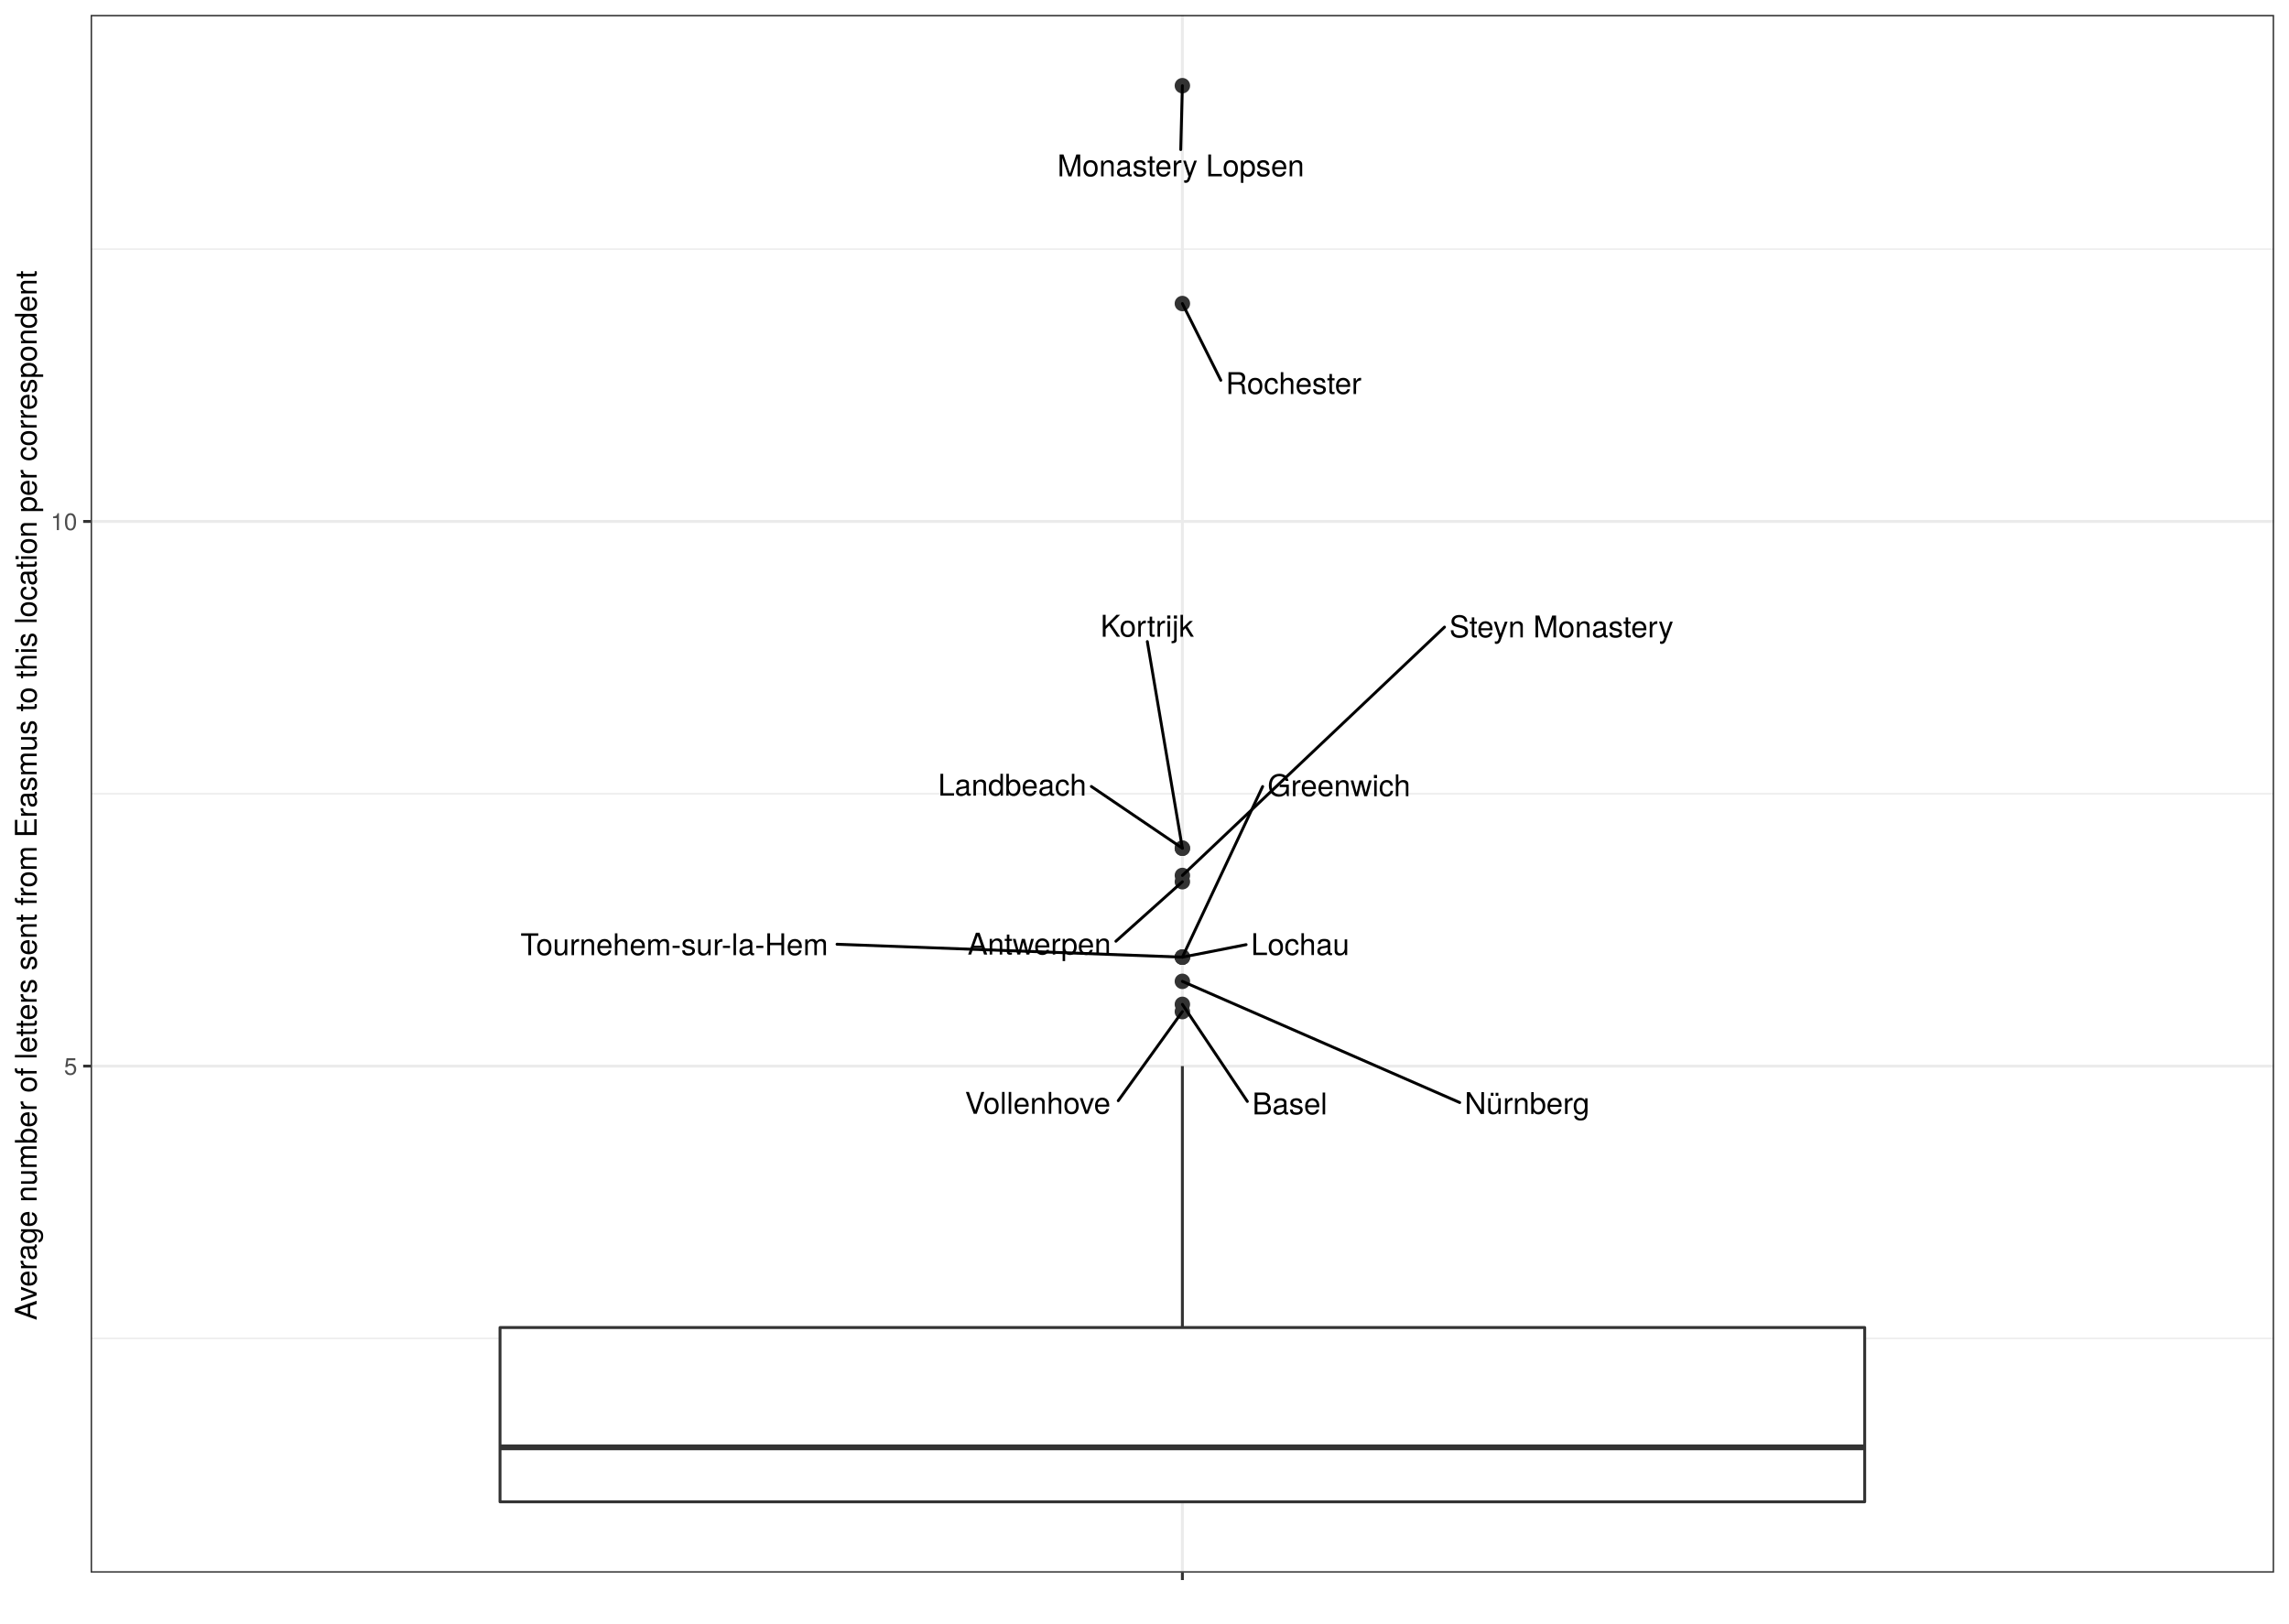
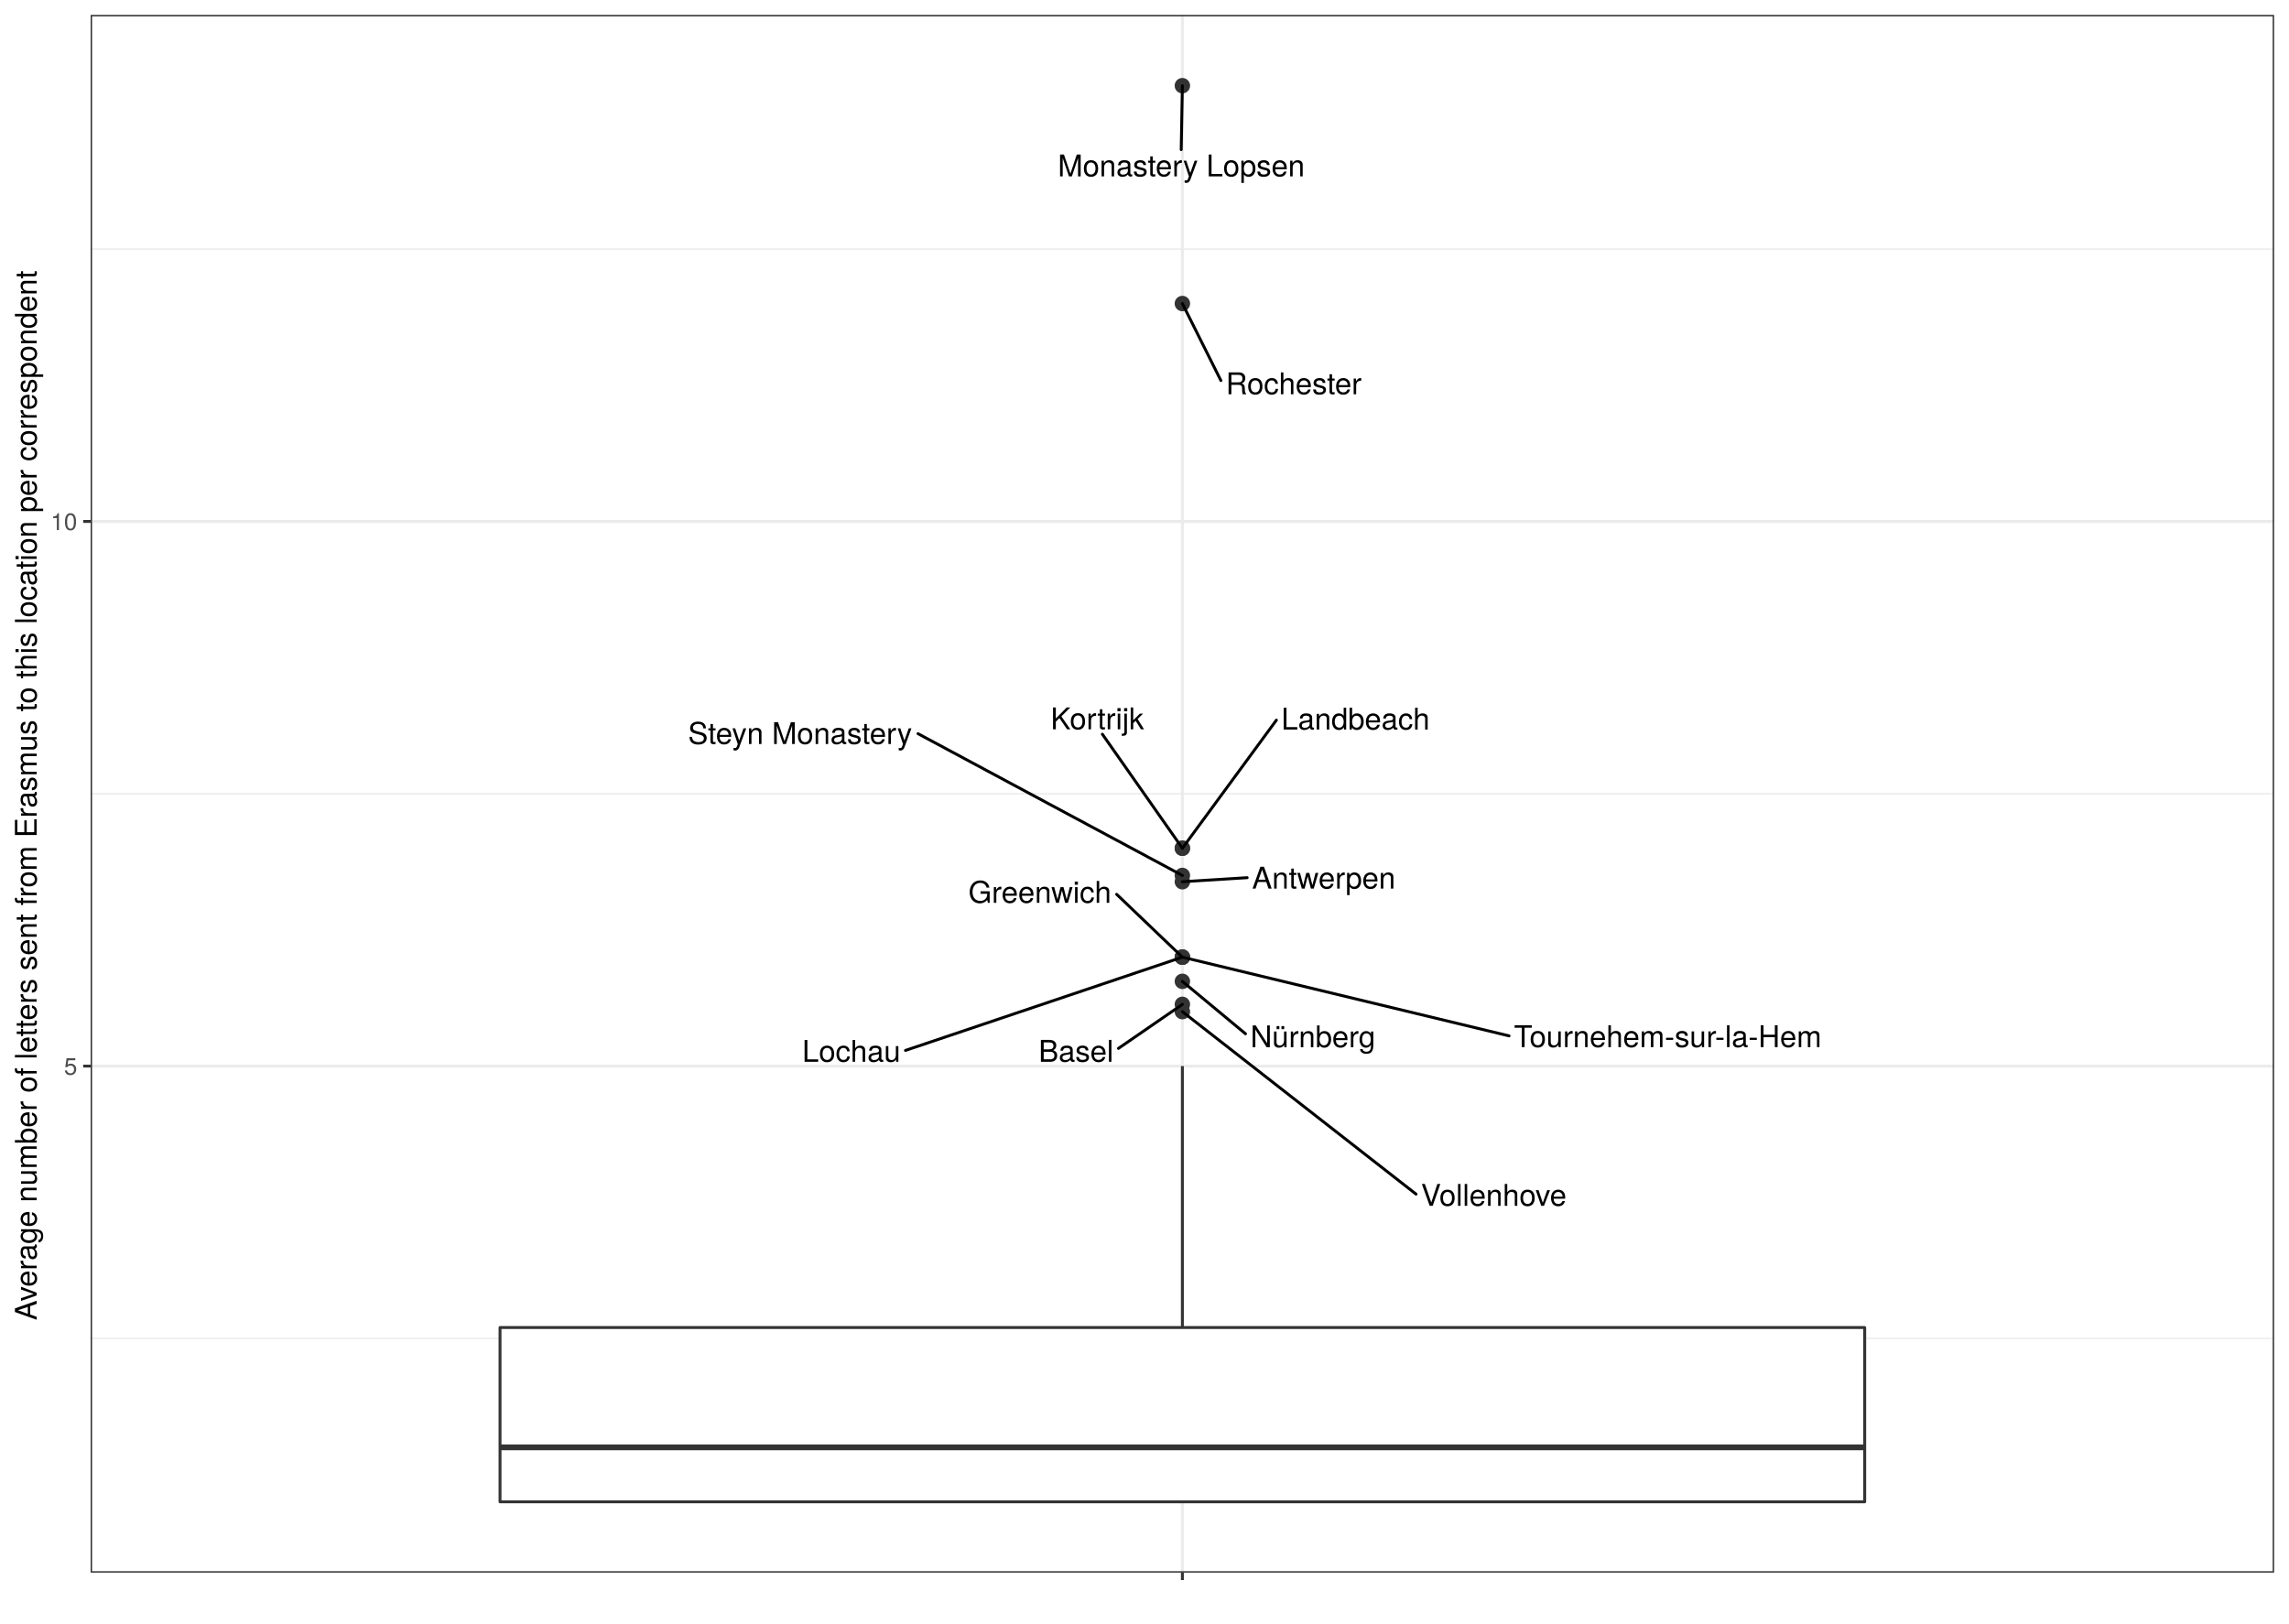
<svg xmlns="http://www.w3.org/2000/svg" viewBox="0 0 842.40 597.60">
  <defs>
    <style type="text/css">
    line, polyline, polygon, path, rect, circle {
      fill: none;
      stroke: #000000;
      stroke-linecap: round;
      stroke-linejoin: round;
      stroke-miterlimit: 10.00;
    }
  </style>
  </defs>
  <rect width="100%" height="100%" style="stroke: none; fill: #FFFFFF;" />
  <rect x="0.00" y="-0" width="842.40" height="597.60" style="stroke-width: 1.07; stroke: #FFFFFF; fill: #FFFFFF;" />
  <defs>
    <clipPath id="cpMzMuMzV8ODM2LjkyfDU3OC44Nnw1LjQ4">
      <rect x="33.35" y="5.48" width="803.57" height="573.38" />
    </clipPath>
  </defs>
  <rect x="33.35" y="5.48" width="803.57" height="573.38" style="stroke-width: 1.07; stroke: none; fill: #FFFFFF;" clip-path="url(#cpMzMuMzV8ODM2LjkyfDU3OC44Nnw1LjQ4)" />
  <polyline points="33.35,492.65 836.92,492.65 " style="stroke-width: 0.53; stroke: #EBEBEB; stroke-linecap: butt;" clip-path="url(#cpMzMuMzV8ODM2LjkyfDU3OC44Nnw1LjQ4)" />
  <polyline points="33.35,292.17 836.92,292.17 " style="stroke-width: 0.53; stroke: #EBEBEB; stroke-linecap: butt;" clip-path="url(#cpMzMuMzV8ODM2LjkyfDU3OC44Nnw1LjQ4)" />
  <polyline points="33.35,91.69 836.92,91.69 " style="stroke-width: 0.53; stroke: #EBEBEB; stroke-linecap: butt;" clip-path="url(#cpMzMuMzV8ODM2LjkyfDU3OC44Nnw1LjQ4)" />
  <polyline points="33.35,392.41 836.92,392.41 " style="stroke-width: 1.07; stroke: #EBEBEB; stroke-linecap: butt;" clip-path="url(#cpMzMuMzV8ODM2LjkyfDU3OC44Nnw1LjQ4)" />
  <polyline points="33.35,191.93 836.92,191.93 " style="stroke-width: 1.07; stroke: #EBEBEB; stroke-linecap: butt;" clip-path="url(#cpMzMuMzV8ODM2LjkyfDU3OC44Nnw1LjQ4)" />
  <polyline points="435.14,578.86 435.14,5.48 " style="stroke-width: 1.07; stroke: #EBEBEB; stroke-linecap: butt;" clip-path="url(#cpMzMuMzV8ODM2LjkyfDU3OC44Nnw1LjQ4)" />
  <circle cx="435.14" cy="369.69" r="2.49" style="stroke-width: 0.71; stroke: #333333; fill: #333333;" clip-path="url(#cpMzMuMzV8ODM2LjkyfDU3OC44Nnw1LjQ4)" />
  <circle cx="435.14" cy="324.55" r="2.49" style="stroke-width: 0.71; stroke: #333333; fill: #333333;" clip-path="url(#cpMzMuMzV8ODM2LjkyfDU3OC44Nnw1LjQ4)" />
  <circle cx="435.14" cy="361.22" r="2.49" style="stroke-width: 0.71; stroke: #333333; fill: #333333;" clip-path="url(#cpMzMuMzV8ODM2LjkyfDU3OC44Nnw1LjQ4)" />
  <circle cx="435.14" cy="352.31" r="2.49" style="stroke-width: 0.71; stroke: #333333; fill: #333333;" clip-path="url(#cpMzMuMzV8ODM2LjkyfDU3OC44Nnw1LjQ4)" />
  <circle cx="435.14" cy="322.24" r="2.49" style="stroke-width: 0.71; stroke: #333333; fill: #333333;" clip-path="url(#cpMzMuMzV8ODM2LjkyfDU3OC44Nnw1LjQ4)" />
  <circle cx="435.14" cy="352.31" r="2.49" style="stroke-width: 0.71; stroke: #333333; fill: #333333;" clip-path="url(#cpMzMuMzV8ODM2LjkyfDU3OC44Nnw1LjQ4)" />
  <circle cx="435.14" cy="352.31" r="2.49" style="stroke-width: 0.71; stroke: #333333; fill: #333333;" clip-path="url(#cpMzMuMzV8ODM2LjkyfDU3OC44Nnw1LjQ4)" />
  <circle cx="435.14" cy="372.36" r="2.49" style="stroke-width: 0.71; stroke: #333333; fill: #333333;" clip-path="url(#cpMzMuMzV8ODM2LjkyfDU3OC44Nnw1LjQ4)" />
  <circle cx="435.14" cy="312.22" r="2.49" style="stroke-width: 0.71; stroke: #333333; fill: #333333;" clip-path="url(#cpMzMuMzV8ODM2LjkyfDU3OC44Nnw1LjQ4)" />
  <circle cx="435.14" cy="312.22" r="2.49" style="stroke-width: 0.71; stroke: #333333; fill: #333333;" clip-path="url(#cpMzMuMzV8ODM2LjkyfDU3OC44Nnw1LjQ4)" />
  <circle cx="435.14" cy="31.54" r="2.49" style="stroke-width: 0.71; stroke: #333333; fill: #333333;" clip-path="url(#cpMzMuMzV8ODM2LjkyfDU3OC44Nnw1LjQ4)" />
  <circle cx="435.14" cy="111.73" r="2.49" style="stroke-width: 0.71; stroke: #333333; fill: #333333;" clip-path="url(#cpMzMuMzV8ODM2LjkyfDU3OC44Nnw1LjQ4)" />
  <line x1="435.14" y1="488.64" x2="435.14" y2="392.41" style="stroke-width: 1.07; stroke: #333333; stroke-linecap: butt;" clip-path="url(#cpMzMuMzV8ODM2LjkyfDU3OC44Nnw1LjQ4)" />
  <line x1="435.14" y1="552.79" x2="435.14" y2="552.79" style="stroke-width: 1.07; stroke: #333333; stroke-linecap: butt;" clip-path="url(#cpMzMuMzV8ODM2LjkyfDU3OC44Nnw1LjQ4)" />
  <polygon points="184.02,488.64 184.02,552.79 686.25,552.79 686.25,488.64 184.02,488.64 " style="stroke-width: 1.07; stroke: #333333; fill: #FFFFFF;" clip-path="url(#cpMzMuMzV8ODM2LjkyfDU3OC44Nnw1LjQ4)" />
  <line x1="184.02" y1="532.74" x2="686.25" y2="532.74" style="stroke-width: 2.13; stroke: #333333; stroke-linecap: butt;" clip-path="url(#cpMzMuMzV8ODM2LjkyfDU3OC44Nnw1LjQ4)" />
-   <line x1="459.05" y1="405.42" x2="435.14" y2="369.69" style="stroke-width: 1.07;" clip-path="url(#cpMzMuMzV8ODM2LjkyfDU3OC44Nnw1LjQ4)" />
+   <line x1="411.61" y1="385.89" x2="435.14" y2="369.69" style="stroke-width: 1.07;" clip-path="url(#cpMzMuMzV8ODM2LjkyfDU3OC44Nnw1LjQ4)" />
  <g clip-path="url(#cpMzMuMzV8ODM2LjkyfDU3OC44Nnw1LjQ4)">
-     <text x="460.85" y="410.19" style="font-size: 11.04px; font-family: TeX Gyre Heros;" textLength="27.61px" lengthAdjust="spacingAndGlyphs">Basel</text>
+     <text x="382.20" y="390.82" style="font-size: 11.04px; font-family: TeX Gyre Heros;" textLength="27.61px" lengthAdjust="spacingAndGlyphs">Basel</text>
  </g>
-   <line x1="410.67" y1="346.45" x2="435.14" y2="324.55" style="stroke-width: 1.07;" clip-path="url(#cpMzMuMzV8ODM2LjkyfDU3OC44Nnw1LjQ4)" />
+   <line x1="458.98" y1="323.06" x2="435.14" y2="324.55" style="stroke-width: 1.07;" clip-path="url(#cpMzMuMzV8ODM2LjkyfDU3OC44Nnw1LjQ4)" />
  <g clip-path="url(#cpMzMuMzV8ODM2LjkyfDU3OC44Nnw1LjQ4)">
-     <text x="356.10" y="351.36" style="font-size: 11.04px; font-family: TeX Gyre Heros;" textLength="52.77px" lengthAdjust="spacingAndGlyphs">Antwerpen</text>
+     <text x="460.78" y="327.08" style="font-size: 11.04px; font-family: TeX Gyre Heros;" textLength="52.77px" lengthAdjust="spacingAndGlyphs">Antwerpen</text>
  </g>
-   <line x1="537.20" y1="405.82" x2="435.14" y2="361.22" style="stroke-width: 1.07;" clip-path="url(#cpMzMuMzV8ODM2LjkyfDU3OC44Nnw1LjQ4)" />
+   <line x1="458.38" y1="380.52" x2="435.14" y2="361.22" style="stroke-width: 1.07;" clip-path="url(#cpMzMuMzV8ODM2LjkyfDU3OC44Nnw1LjQ4)" />
  <g clip-path="url(#cpMzMuMzV8ODM2LjkyfDU3OC44Nnw1LjQ4)">
-     <text x="539.00" y="410.04" style="font-size: 11.04px; font-family: TeX Gyre Heros;" textLength="46.01px" lengthAdjust="spacingAndGlyphs">Nürnberg</text>
+     <text x="460.18" y="385.48" style="font-size: 11.04px; font-family: TeX Gyre Heros;" textLength="46.01px" lengthAdjust="spacingAndGlyphs">Nürnberg</text>
  </g>
-   <line x1="464.68" y1="289.51" x2="435.14" y2="352.31" style="stroke-width: 1.07;" clip-path="url(#cpMzMuMzV8ODM2LjkyfDU3OC44Nnw1LjQ4)" />
+   <line x1="410.95" y1="329.18" x2="435.14" y2="352.31" style="stroke-width: 1.07;" clip-path="url(#cpMzMuMzV8ODM2LjkyfDU3OC44Nnw1LjQ4)" />
  <g clip-path="url(#cpMzMuMzV8ODM2LjkyfDU3OC44Nnw1LjQ4)">
-     <text x="466.48" y="293.06" style="font-size: 11.04px; font-family: TeX Gyre Heros;" textLength="52.76px" lengthAdjust="spacingAndGlyphs">Greenwich</text>
+     <text x="356.39" y="332.32" style="font-size: 11.04px; font-family: TeX Gyre Heros;" textLength="52.76px" lengthAdjust="spacingAndGlyphs">Greenwich</text>
  </g>
-   <line x1="531.61" y1="230.82" x2="435.14" y2="322.24" style="stroke-width: 1.07;" clip-path="url(#cpMzMuMzV8ODM2LjkyfDU3OC44Nnw1LjQ4)" />
+   <line x1="337.85" y1="270.06" x2="435.14" y2="322.24" style="stroke-width: 1.07;" clip-path="url(#cpMzMuMzV8ODM2LjkyfDU3OC44Nnw1LjQ4)" />
  <g clip-path="url(#cpMzMuMzV8ODM2LjkyfDU3OC44Nnw1LjQ4)">
-     <text x="533.41" y="234.61" style="font-size: 11.04px; font-family: TeX Gyre Heros;" textLength="82.83px" lengthAdjust="spacingAndGlyphs">Steyn Monastery</text>
+     <text x="253.22" y="273.86" style="font-size: 11.04px; font-family: TeX Gyre Heros;" textLength="82.83px" lengthAdjust="spacingAndGlyphs">Steyn Monastery</text>
  </g>
-   <line x1="308.05" y1="347.56" x2="435.14" y2="352.31" style="stroke-width: 1.07;" clip-path="url(#cpMzMuMzV8ODM2LjkyfDU3OC44Nnw1LjQ4)" />
+   <line x1="555.37" y1="381.29" x2="435.14" y2="352.31" style="stroke-width: 1.07;" clip-path="url(#cpMzMuMzV8ODM2LjkyfDU3OC44Nnw1LjQ4)" />
  <g clip-path="url(#cpMzMuMzV8ODM2LjkyfDU3OC44Nnw1LjQ4)">
-     <text x="191.55" y="351.58" style="font-size: 11.04px; font-family: TeX Gyre Heros;" textLength="114.70px" lengthAdjust="spacingAndGlyphs">Tournehem-sur-la-Hem</text>
+     <text x="557.17" y="385.43" style="font-size: 11.04px; font-family: TeX Gyre Heros;" textLength="114.70px" lengthAdjust="spacingAndGlyphs">Tournehem-sur-la-Hem</text>
  </g>
-   <line x1="458.59" y1="347.71" x2="435.14" y2="352.31" style="stroke-width: 1.07;" clip-path="url(#cpMzMuMzV8ODM2LjkyfDU3OC44Nnw1LjQ4)" />
+   <line x1="333.23" y1="386.64" x2="435.14" y2="352.31" style="stroke-width: 1.07;" clip-path="url(#cpMzMuMzV8ODM2LjkyfDU3OC44Nnw1LjQ4)" />
  <g clip-path="url(#cpMzMuMzV8ODM2LjkyfDU3OC44Nnw1LjQ4)">
-     <text x="460.39" y="351.55" style="font-size: 11.04px; font-family: TeX Gyre Heros;" textLength="36.21px" lengthAdjust="spacingAndGlyphs">Lochau</text>
+     <text x="295.22" y="390.83" style="font-size: 11.04px; font-family: TeX Gyre Heros;" textLength="36.21px" lengthAdjust="spacingAndGlyphs">Lochau</text>
  </g>
-   <line x1="411.54" y1="405.15" x2="435.14" y2="372.36" style="stroke-width: 1.07;" clip-path="url(#cpMzMuMzV8ODM2LjkyfDU3OC44Nnw1LjQ4)" />
+   <line x1="521.14" y1="439.54" x2="435.14" y2="372.36" style="stroke-width: 1.07;" clip-path="url(#cpMzMuMzV8ODM2LjkyfDU3OC44Nnw1LjQ4)" />
  <g clip-path="url(#cpMzMuMzV8ODM2LjkyfDU3OC44Nnw1LjQ4)">
-     <text x="355.13" y="409.97" style="font-size: 11.04px; font-family: TeX Gyre Heros;" textLength="54.61px" lengthAdjust="spacingAndGlyphs">Vollenhove</text>
+     <text x="522.94" y="443.84" style="font-size: 11.04px; font-family: TeX Gyre Heros;" textLength="54.61px" lengthAdjust="spacingAndGlyphs">Vollenhove</text>
  </g>
-   <line x1="422.24" y1="236.16" x2="435.14" y2="312.22" style="stroke-width: 1.07;" clip-path="url(#cpMzMuMzV8ODM2LjkyfDU3OC44Nnw1LjQ4)" />
+   <line x1="405.70" y1="270.25" x2="435.14" y2="312.22" style="stroke-width: 1.07;" clip-path="url(#cpMzMuMzV8ODM2LjkyfDU3OC44Nnw1LjQ4)" />
  <g clip-path="url(#cpMzMuMzV8ODM2LjkyfDU3OC44Nnw1LjQ4)">
-     <text x="404.98" y="234.36" style="font-size: 11.04px; font-family: TeX Gyre Heros;" textLength="34.34px" lengthAdjust="spacingAndGlyphs">Kortrijk</text>
+     <text x="386.66" y="268.45" style="font-size: 11.04px; font-family: TeX Gyre Heros;" textLength="34.34px" lengthAdjust="spacingAndGlyphs">Kortrijk</text>
  </g>
-   <line x1="401.64" y1="289.49" x2="435.14" y2="312.22" style="stroke-width: 1.07;" clip-path="url(#cpMzMuMzV8ODM2LjkyfDU3OC44Nnw1LjQ4)" />
+   <line x1="469.74" y1="265.07" x2="435.14" y2="312.22" style="stroke-width: 1.07;" clip-path="url(#cpMzMuMzV8ODM2LjkyfDU3OC44Nnw1LjQ4)" />
  <g clip-path="url(#cpMzMuMzV8ODM2LjkyfDU3OC44Nnw1LjQ4)">
-     <text x="345.21" y="292.86" style="font-size: 11.04px; font-family: TeX Gyre Heros;" textLength="54.62px" lengthAdjust="spacingAndGlyphs">Landbeach</text>
+     <text x="471.54" y="268.54" style="font-size: 11.04px; font-family: TeX Gyre Heros;" textLength="54.62px" lengthAdjust="spacingAndGlyphs">Landbeach</text>
  </g>
-   <line x1="434.54" y1="55.05" x2="435.14" y2="31.54" style="stroke-width: 1.07;" clip-path="url(#cpMzMuMzV8ODM2LjkyfDU3OC44Nnw1LjQ4)" />
+   <line x1="434.71" y1="55.07" x2="435.14" y2="31.54" style="stroke-width: 1.07;" clip-path="url(#cpMzMuMzV8ODM2LjkyfDU3OC44Nnw1LjQ4)" />
  <g clip-path="url(#cpMzMuMzV8ODM2LjkyfDU3OC44Nnw1LjQ4)">
-     <text x="389.13" y="64.90" style="font-size: 11.04px; font-family: TeX Gyre Heros;" textLength="90.81px" lengthAdjust="spacingAndGlyphs">Monastery Lopsen</text>
+     <text x="389.30" y="64.92" style="font-size: 11.04px; font-family: TeX Gyre Heros;" textLength="90.81px" lengthAdjust="spacingAndGlyphs">Monastery Lopsen</text>
  </g>
-   <line x1="449.28" y1="139.97" x2="435.14" y2="111.73" style="stroke-width: 1.07;" clip-path="url(#cpMzMuMzV8ODM2LjkyfDU3OC44Nnw1LjQ4)" />
+   <line x1="449.31" y1="140.07" x2="435.14" y2="111.73" style="stroke-width: 1.07;" clip-path="url(#cpMzMuMzV8ODM2LjkyfDU3OC44Nnw1LjQ4)" />
  <g clip-path="url(#cpMzMuMzV8ODM2LjkyfDU3OC44Nnw1LjQ4)">
-     <text x="451.08" y="145.02" style="font-size: 11.04px; font-family: TeX Gyre Heros;" textLength="50.31px" lengthAdjust="spacingAndGlyphs">Rochester</text>
+     <text x="451.11" y="145.12" style="font-size: 11.04px; font-family: TeX Gyre Heros;" textLength="50.31px" lengthAdjust="spacingAndGlyphs">Rochester</text>
  </g>
  <rect x="33.35" y="5.48" width="803.57" height="573.38" style="stroke-width: 1.07; stroke: #333333;" clip-path="url(#cpMzMuMzV8ODM2LjkyfDU3OC44Nnw1LjQ4)" />
  <defs>
    <clipPath id="cpMC4wMHw4NDIuNDB8NTk3LjYwfDAuMDA=">
      <rect x="0.00" y="0.00" width="842.40" height="597.60" />
    </clipPath>
  </defs>
  <g clip-path="url(#cpMC4wMHw4NDIuNDB8NTk3LjYwfDAuMDA=)">
    <text x="23.53" y="395.62" style="font-size: 8.80px; fill: #4D4D4D; font-family: TeX Gyre Heros;" textLength="4.89px" lengthAdjust="spacingAndGlyphs">5</text>
  </g>
  <g clip-path="url(#cpMC4wMHw4NDIuNDB8NTk3LjYwfDAuMDA=)">
    <text x="18.64" y="195.13" style="font-size: 8.80px; fill: #4D4D4D; font-family: TeX Gyre Heros;" textLength="9.79px" lengthAdjust="spacingAndGlyphs">10</text>
  </g>
  <polyline points="30.61,392.41 33.35,392.41 " style="stroke-width: 1.07; stroke: #333333; stroke-linecap: butt;" clip-path="url(#cpMC4wMHw4NDIuNDB8NTk3LjYwfDAuMDA=)" />
  <polyline points="30.61,191.93 33.35,191.93 " style="stroke-width: 1.07; stroke: #333333; stroke-linecap: butt;" clip-path="url(#cpMC4wMHw4NDIuNDB8NTk3LjYwfDAuMDA=)" />
  <polyline points="435.14,581.60 435.14,578.86 " style="stroke-width: 1.07; stroke: #333333; stroke-linecap: butt;" clip-path="url(#cpMC4wMHw4NDIuNDB8NTk3LjYwfDAuMDA=)" />
  <g clip-path="url(#cpMC4wMHw4NDIuNDB8NTk3LjYwfDAuMDA=)">
    <text x="433.91" y="590.20" style="font-size: 8.80px; fill: #4D4D4D; font-family: TeX Gyre Heros;" textLength="2.45px" lengthAdjust="spacingAndGlyphs"> </text>
  </g>
  <g clip-path="url(#cpMC4wMHw4NDIuNDB8NTk3LjYwfDAuMDA=)">
    <text transform="translate(13.50,485.97) rotate(-90)" style="font-size: 11.00px; font-family: TeX Gyre Heros;" textLength="387.61px" lengthAdjust="spacingAndGlyphs">Average number of letters sent from Erasmus to this location per correspondent</text>
  </g>
</svg>
